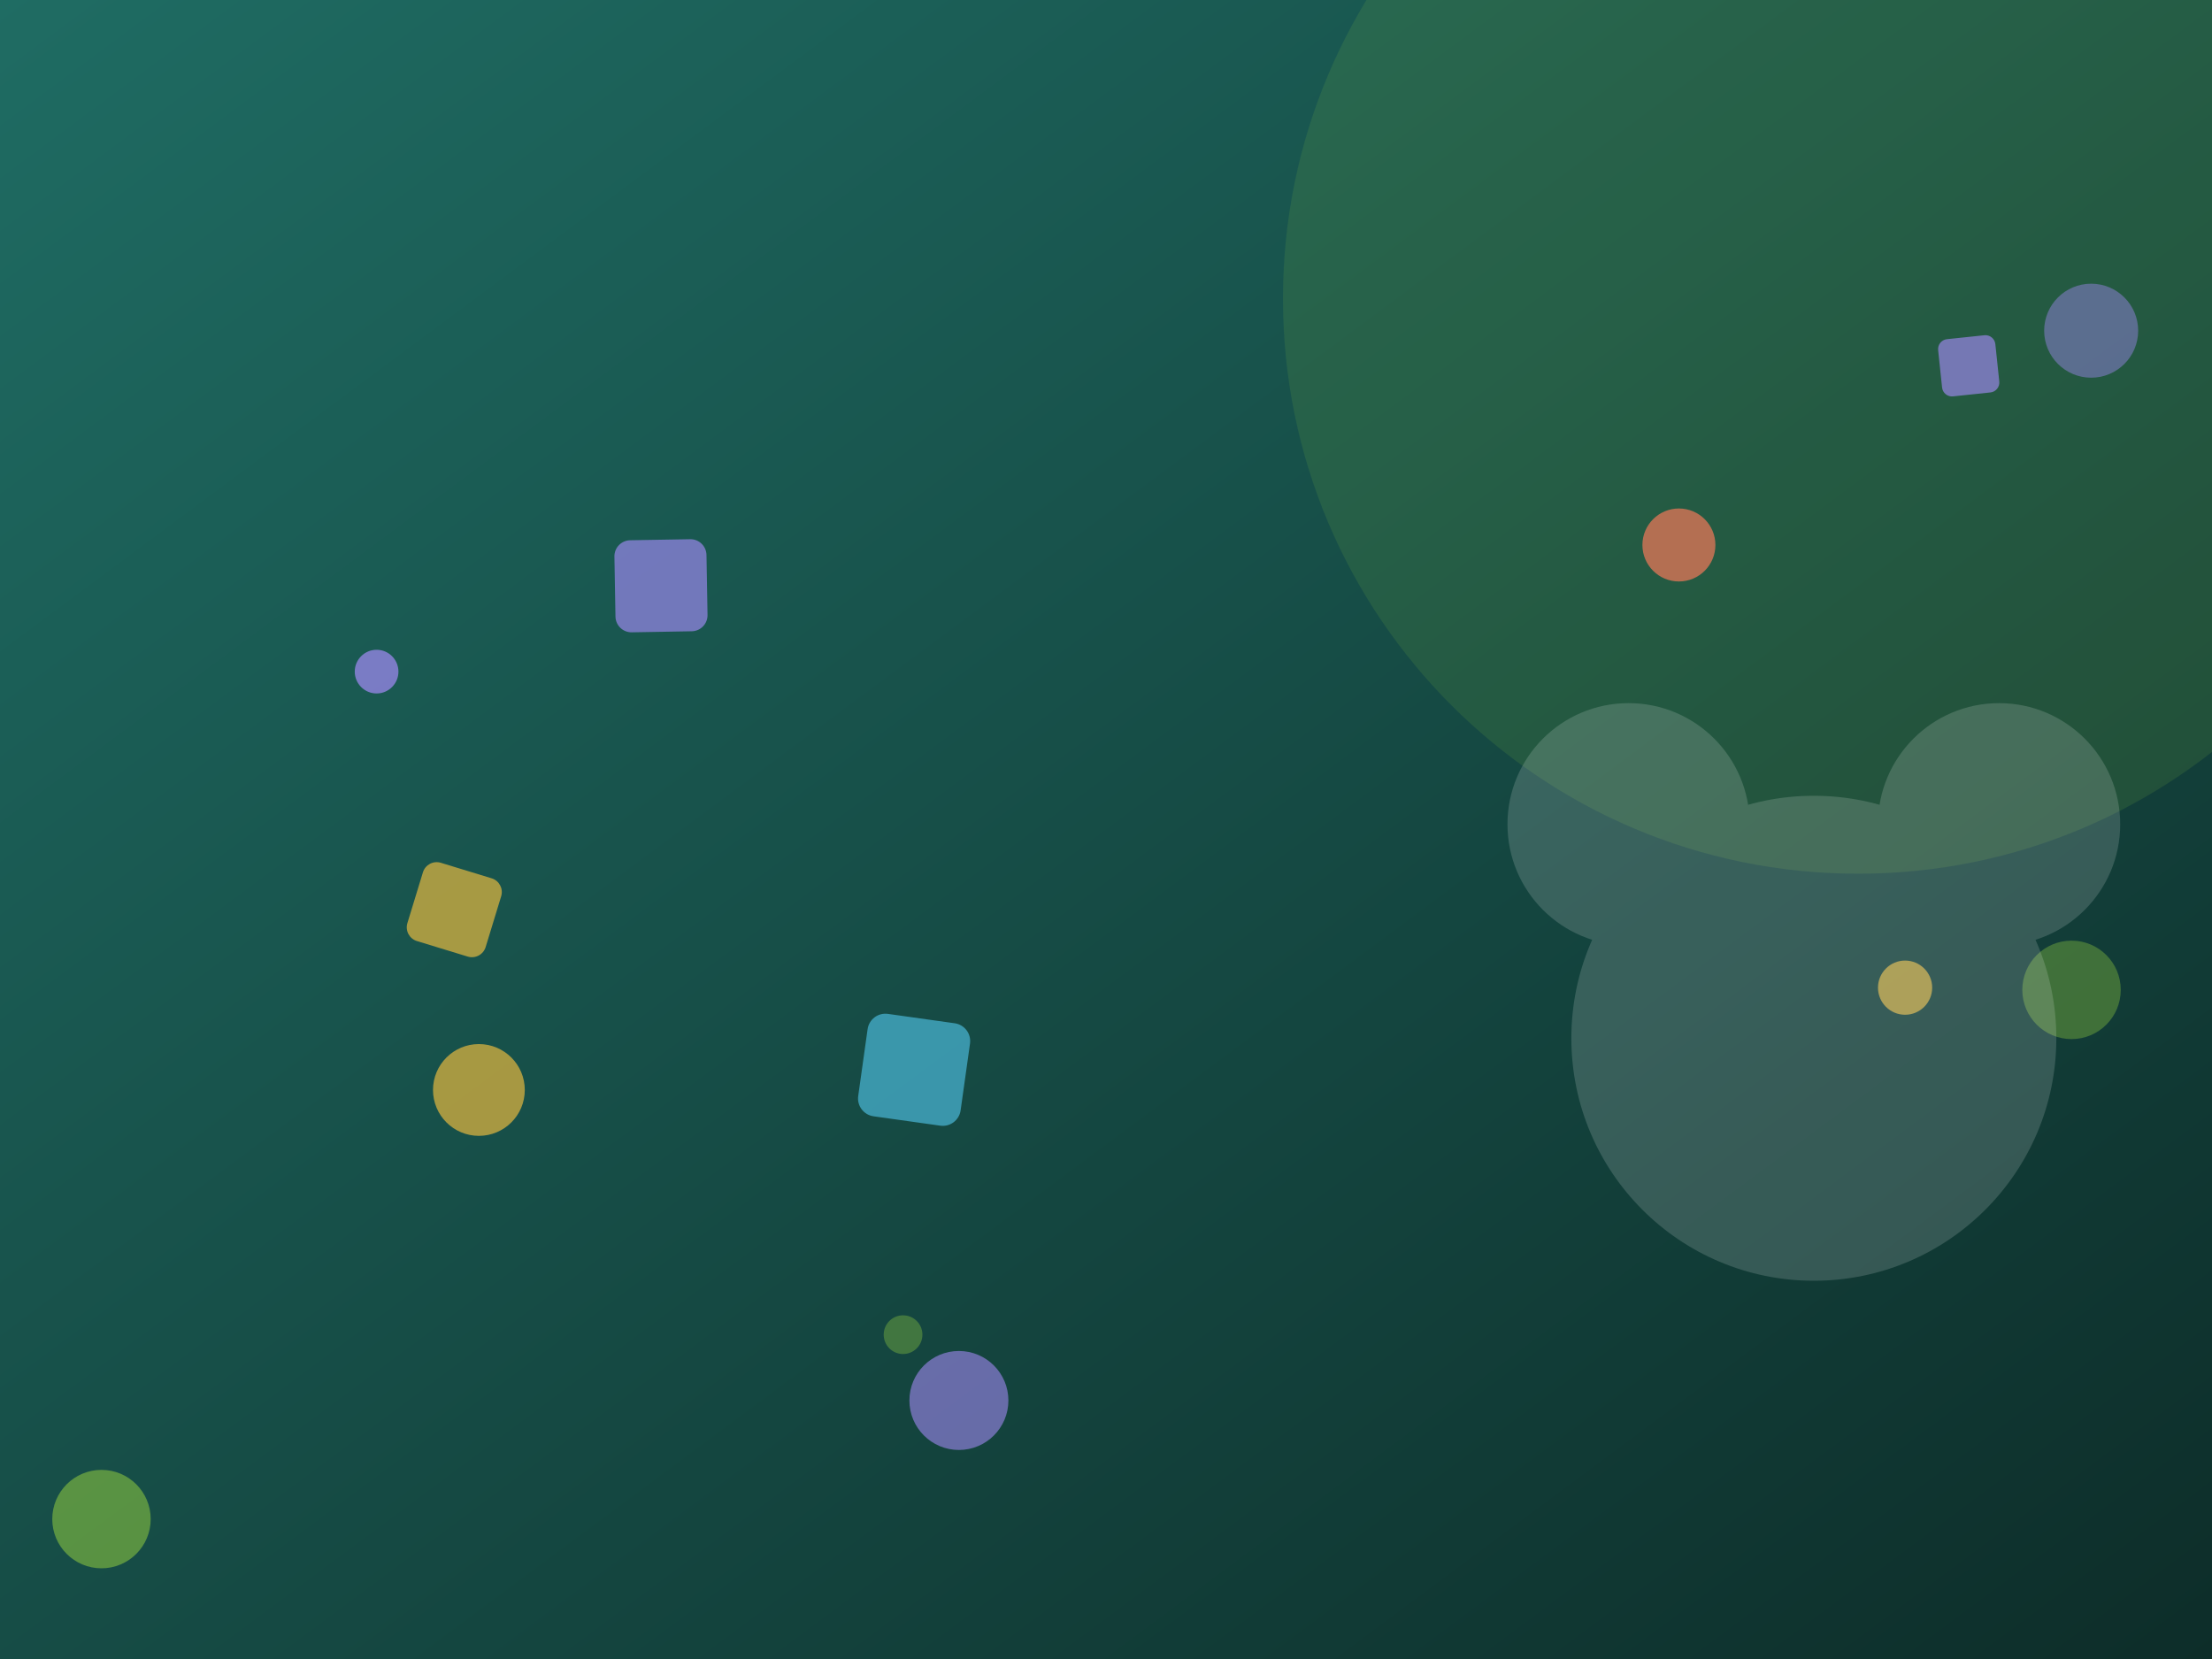
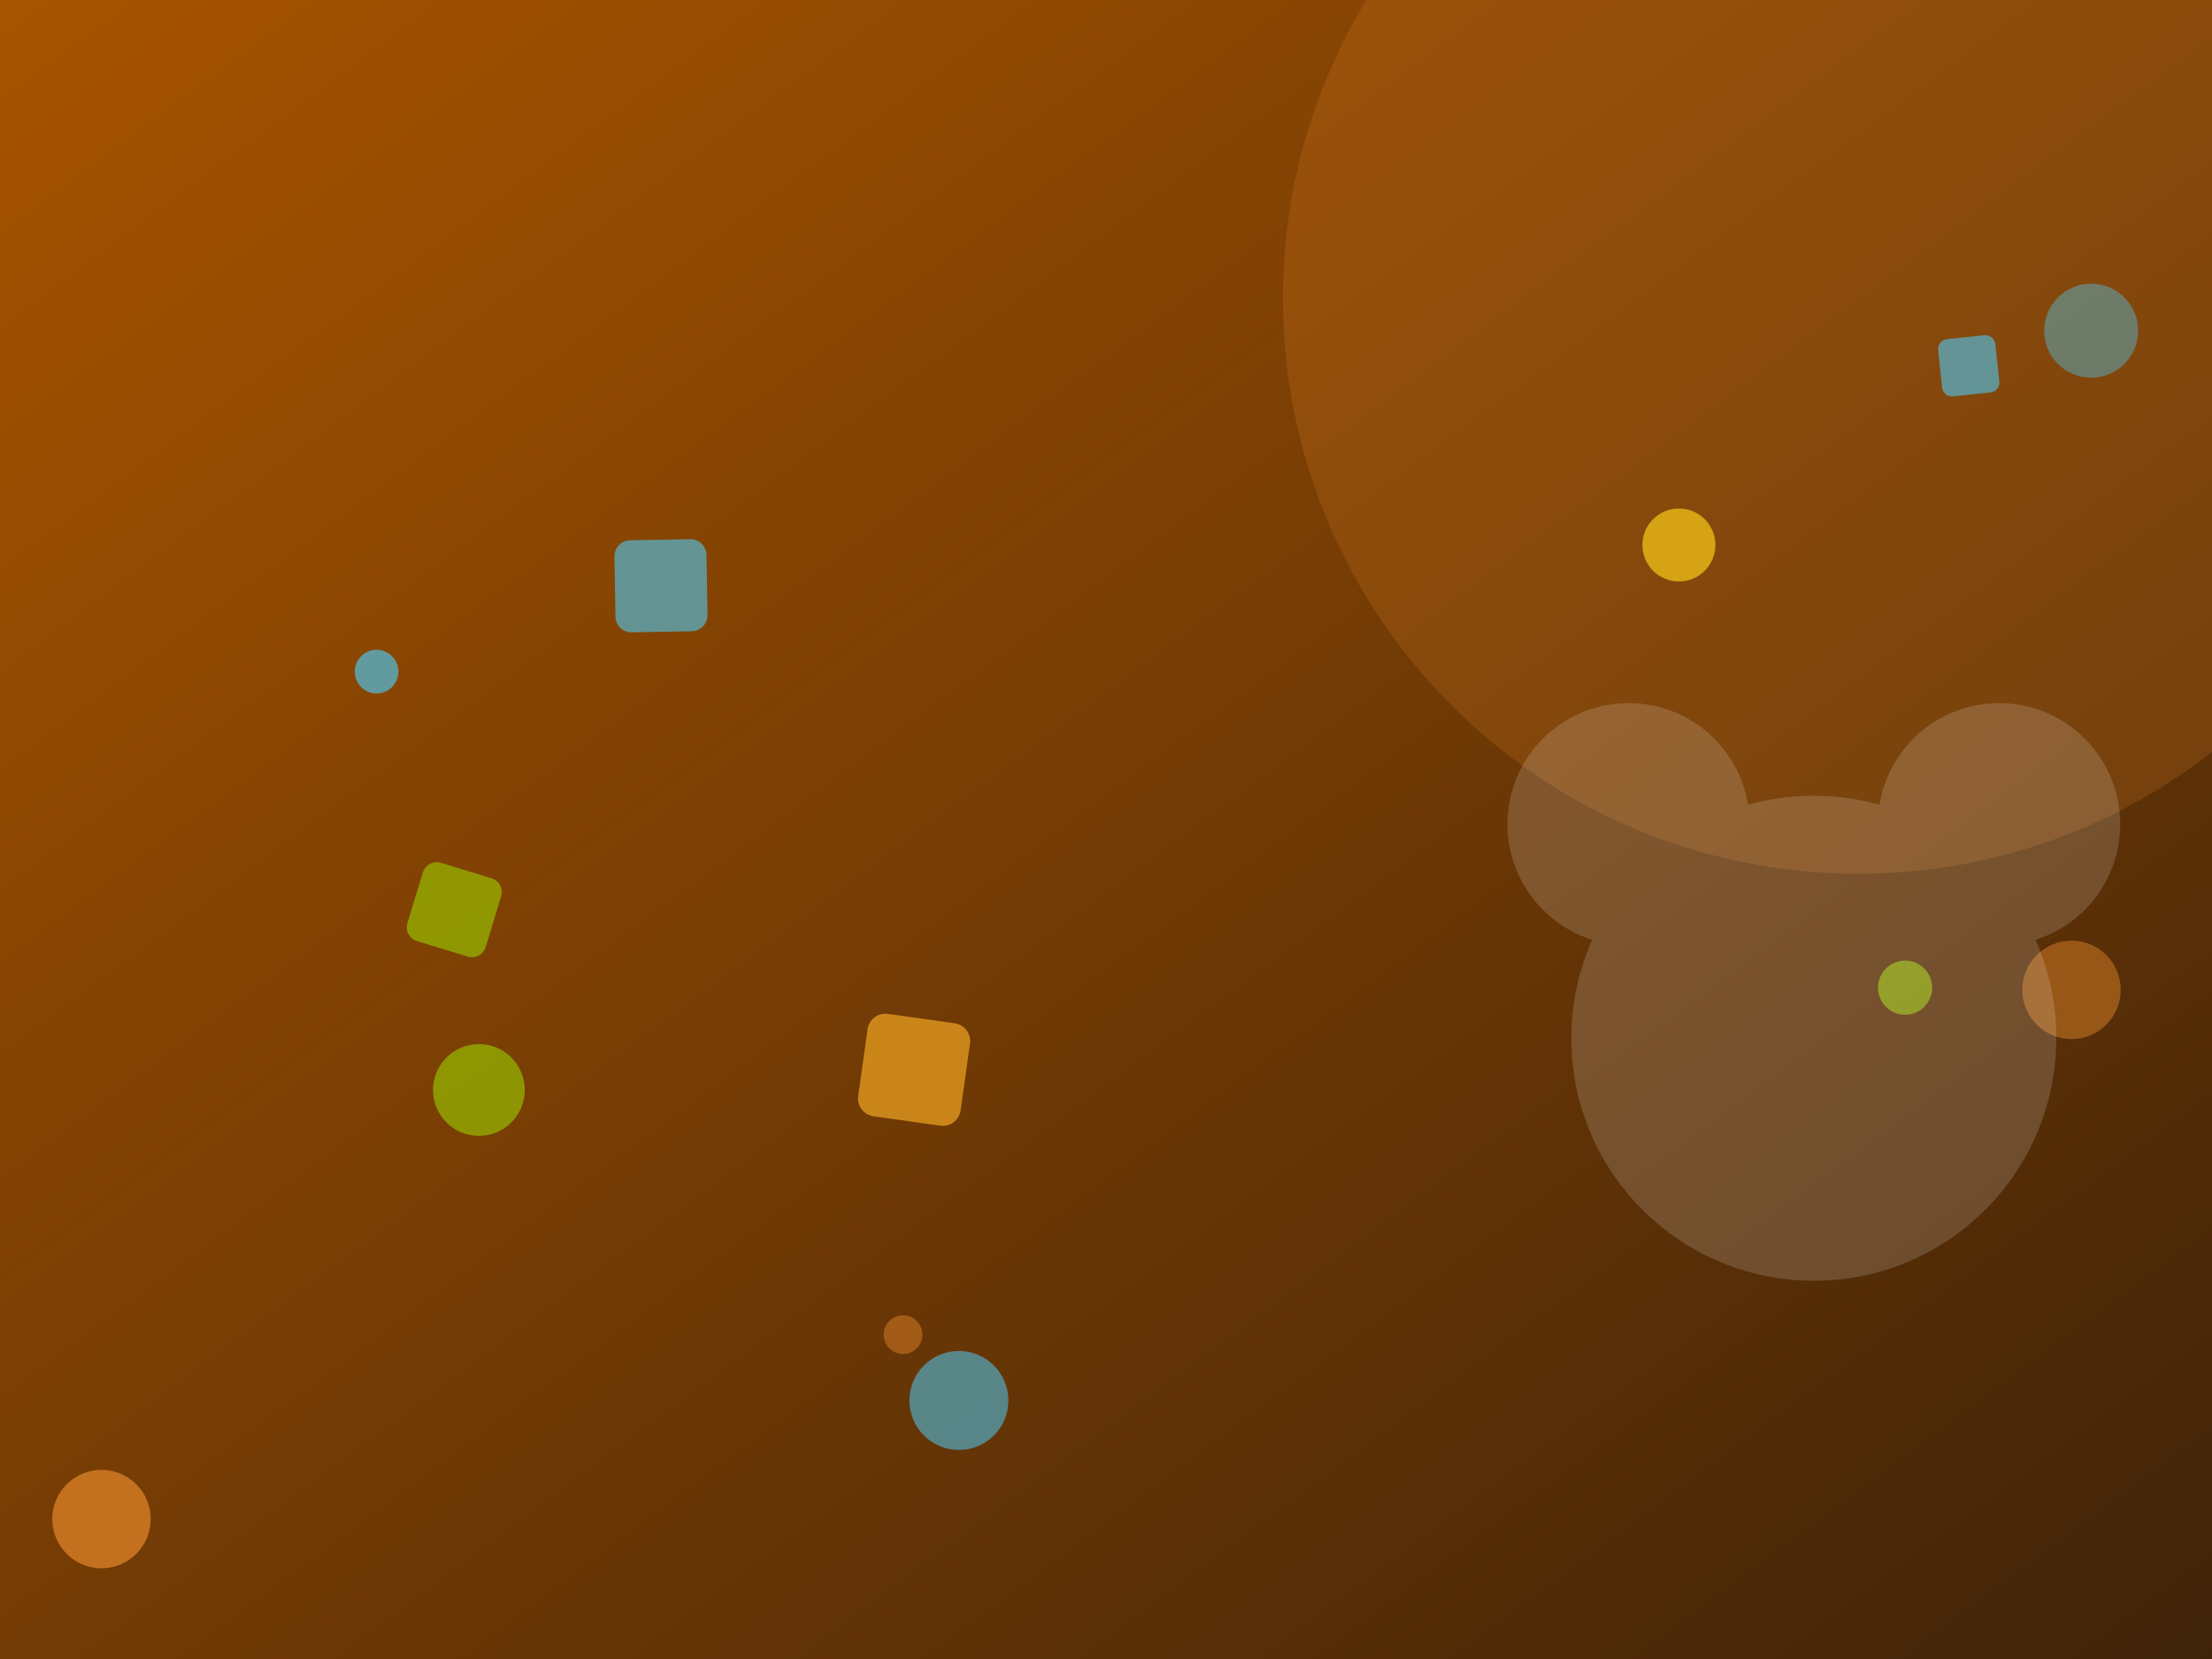
<svg xmlns="http://www.w3.org/2000/svg" viewBox="0 0 800 600" role="img" aria-label="">
  <defs>
    <linearGradient id="g" x1="0" y1="0" x2="1" y2="1">
-       <stop offset="0" stop-color="#1F6C63" />
-       <stop offset="1" stop-color="#0D2D29" />
+       <stop offset="0" stop-color="#A85400" />
+       <stop offset="1" stop-color="#3F2309" />
    </linearGradient>
  </defs>
  <rect width="800" height="600" fill="url(#g)" />
-   <circle cx="672" cy="108" r="208" fill="#8CC63F" opacity="0.13" />
-   <circle cx="36.7" cy="549.4" r="17.8" fill="#8CC63F" opacity="0.57" />
-   <circle cx="346.8" cy="506.5" r="17.9" fill="#A78BFA" opacity="0.57" />
-   <circle cx="173.2" cy="394.2" r="16.6" fill="#FFC53D" opacity="0.62" />
-   <rect x="311.9" y="368.2" width="37.4" height="37.4" rx="6.5" fill="#4FC3E8" opacity="0.63" transform="rotate(8 330.6 386.9)" />
-   <circle cx="689.0" cy="357.2" r="9.8" fill="#FFC53D" opacity="0.59" />
-   <rect x="701.6" y="121.9" width="20.8" height="20.8" rx="3.6" fill="#A78BFA" opacity="0.62" transform="rotate(-6 712.0 132.2)" />
-   <circle cx="136.2" cy="242.9" r="7.9" fill="#A78BFA" opacity="0.68" />
-   <circle cx="607.2" cy="197.1" r="13.2" fill="#FF7A59" opacity="0.66" />
-   <rect x="149.5" y="314.2" width="29.6" height="29.6" rx="5.2" fill="#FFC53D" opacity="0.62" transform="rotate(17 164.3 329.0)" />
-   <circle cx="756.3" cy="119.6" r="17.0" fill="#A78BFA" opacity="0.42" />
-   <circle cx="326.6" cy="482.7" r="7.0" fill="#8CC63F" opacity="0.38" />
-   <circle cx="749.2" cy="358.0" r="17.8" fill="#8CC63F" opacity="0.38" />
-   <rect x="222.4" y="195.2" width="33.3" height="33.3" rx="5.8" fill="#A78BFA" opacity="0.63" transform="rotate(-1 239.0 211.9)" />
+   <circle cx="672" cy="108" r="208" fill="#FF9933" opacity="0.16" />
+   <circle cx="36.7" cy="549.4" r="17.8" fill="#FF9933" opacity="0.57" />
+   <circle cx="346.8" cy="506.5" r="17.9" fill="#4FC3E8" opacity="0.57" />
+   <circle cx="173.2" cy="394.2" r="16.6" fill="#99CC00" opacity="0.62" />
+   <rect x="311.9" y="368.2" width="37.4" height="37.4" rx="6.5" fill="#FFB226" opacity="0.63" transform="rotate(8 330.6 386.9)" />
+   <circle cx="689.0" cy="357.2" r="9.8" fill="#99CC00" opacity="0.59" />
+   <rect x="701.6" y="121.9" width="20.8" height="20.8" rx="3.6" fill="#4FC3E8" opacity="0.62" transform="rotate(-6 712.0 132.2)" />
+   <circle cx="136.2" cy="242.9" r="7.9" fill="#4FC3E8" opacity="0.68" />
+   <circle cx="607.2" cy="197.1" r="13.2" fill="#FFD11A" opacity="0.66" />
+   <rect x="149.5" y="314.2" width="29.6" height="29.6" rx="5.2" fill="#99CC00" opacity="0.62" transform="rotate(17 164.3 329.0)" />
+   <circle cx="756.3" cy="119.6" r="17.0" fill="#4FC3E8" opacity="0.42" />
+   <circle cx="326.6" cy="482.7" r="7.0" fill="#FF9933" opacity="0.38" />
+   <circle cx="749.2" cy="358.0" r="17.8" fill="#FF9933" opacity="0.38" />
+   <rect x="222.4" y="195.2" width="33.3" height="33.3" rx="5.8" fill="#4FC3E8" opacity="0.63" transform="rotate(-1 239.0 211.9)" />
  <g opacity="0.16" fill="#ffffff">
    <circle cx="589.0" cy="298.1" r="43.8" />
    <circle cx="723.0" cy="298.1" r="43.8" />
    <circle cx="656.0" cy="375.5" r="87.7" />
  </g>
</svg>
